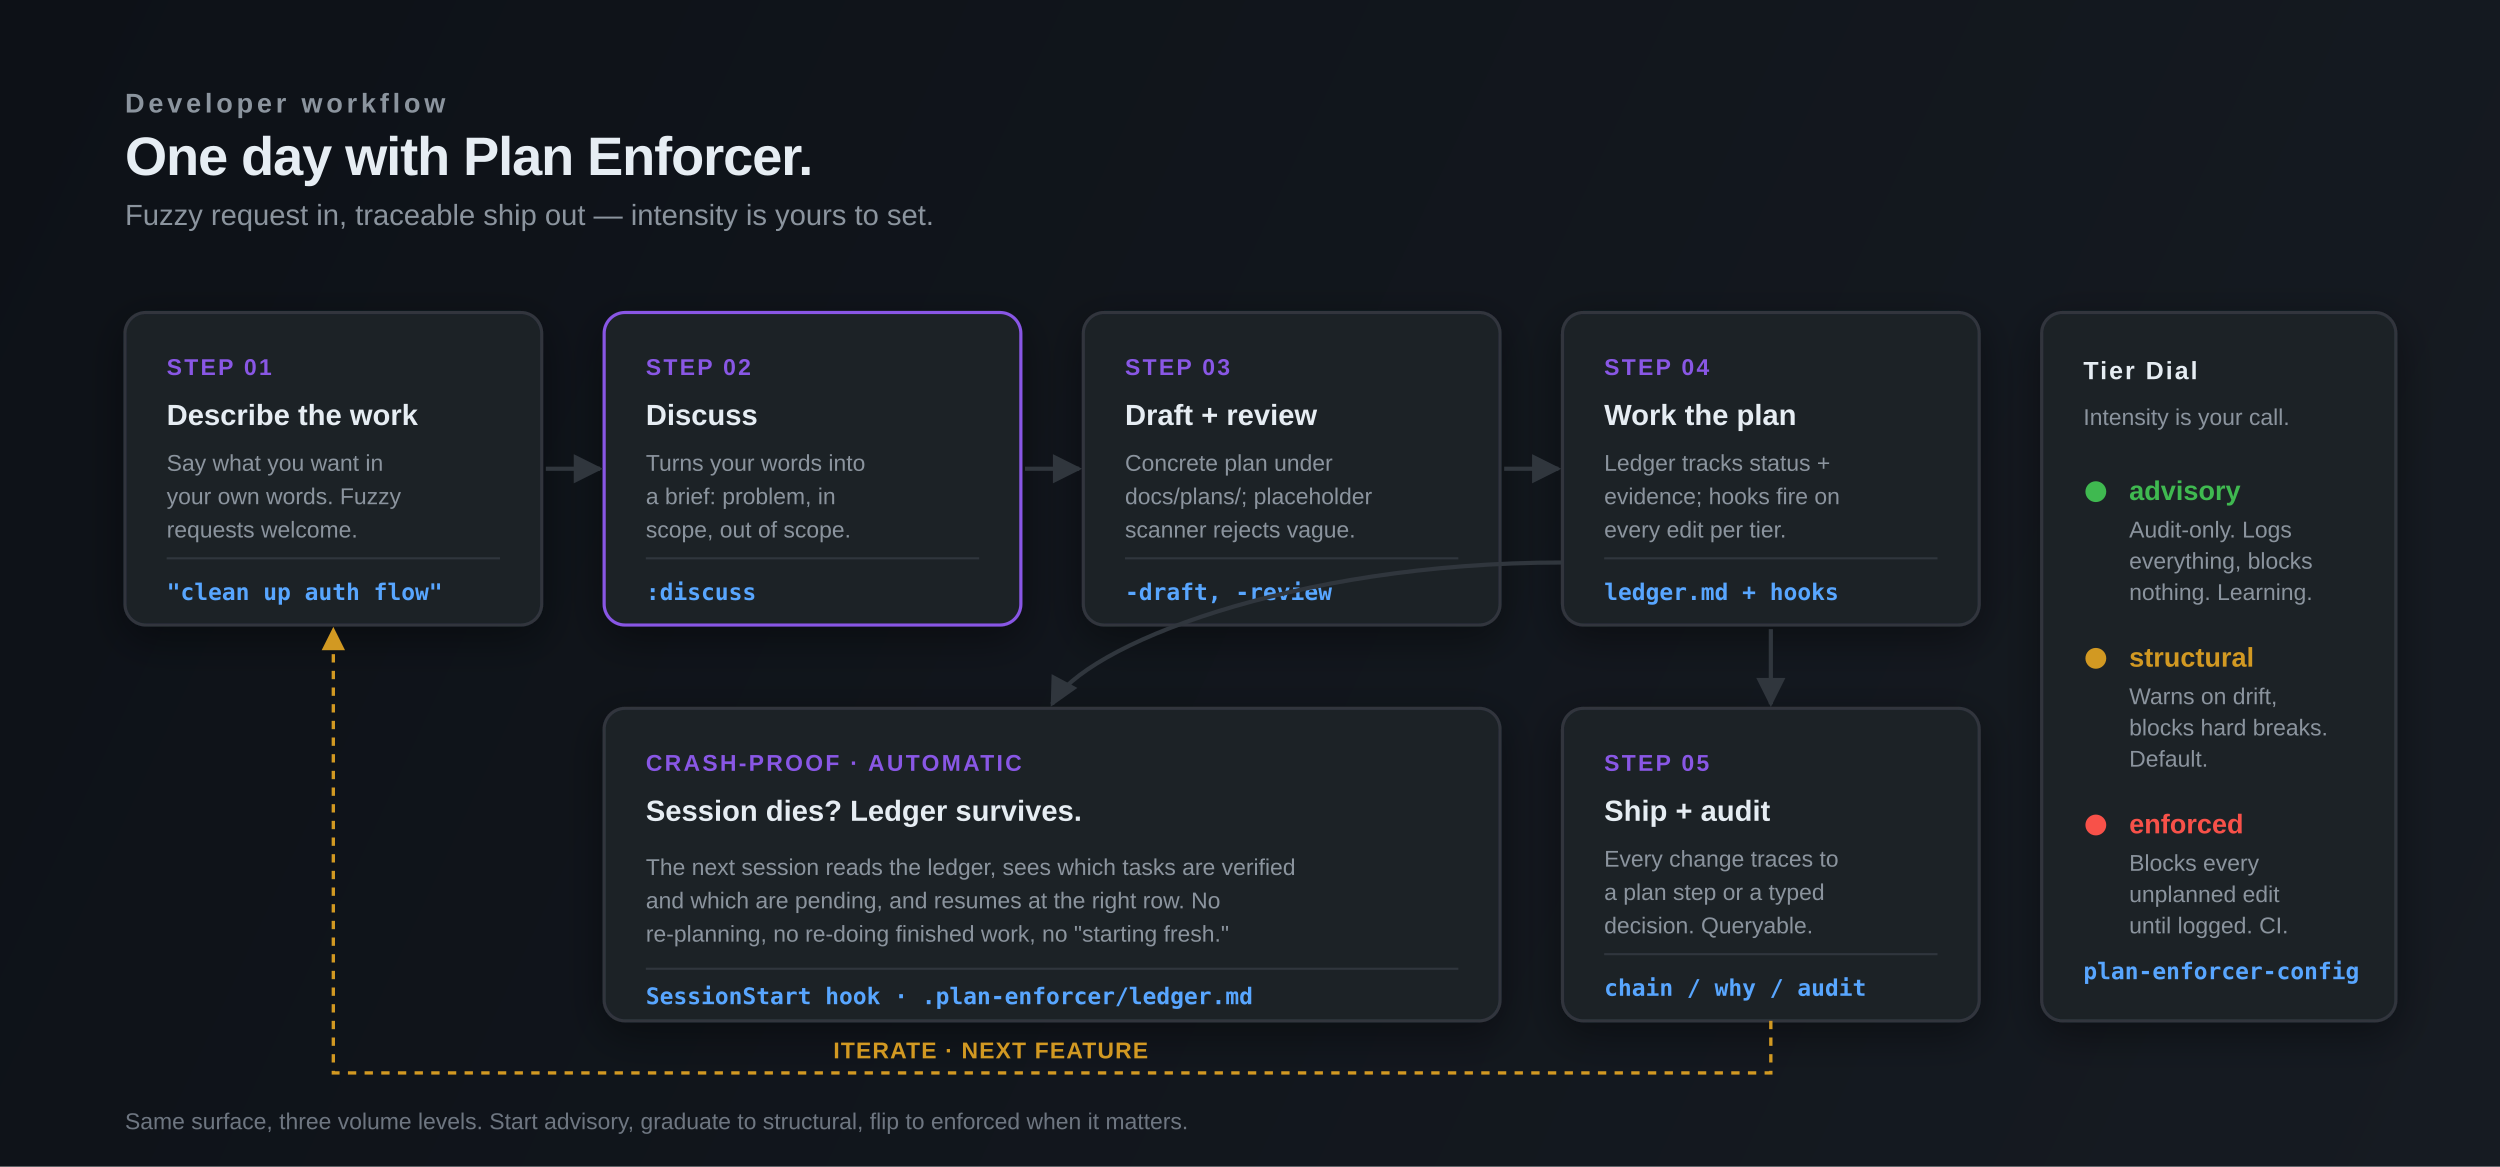
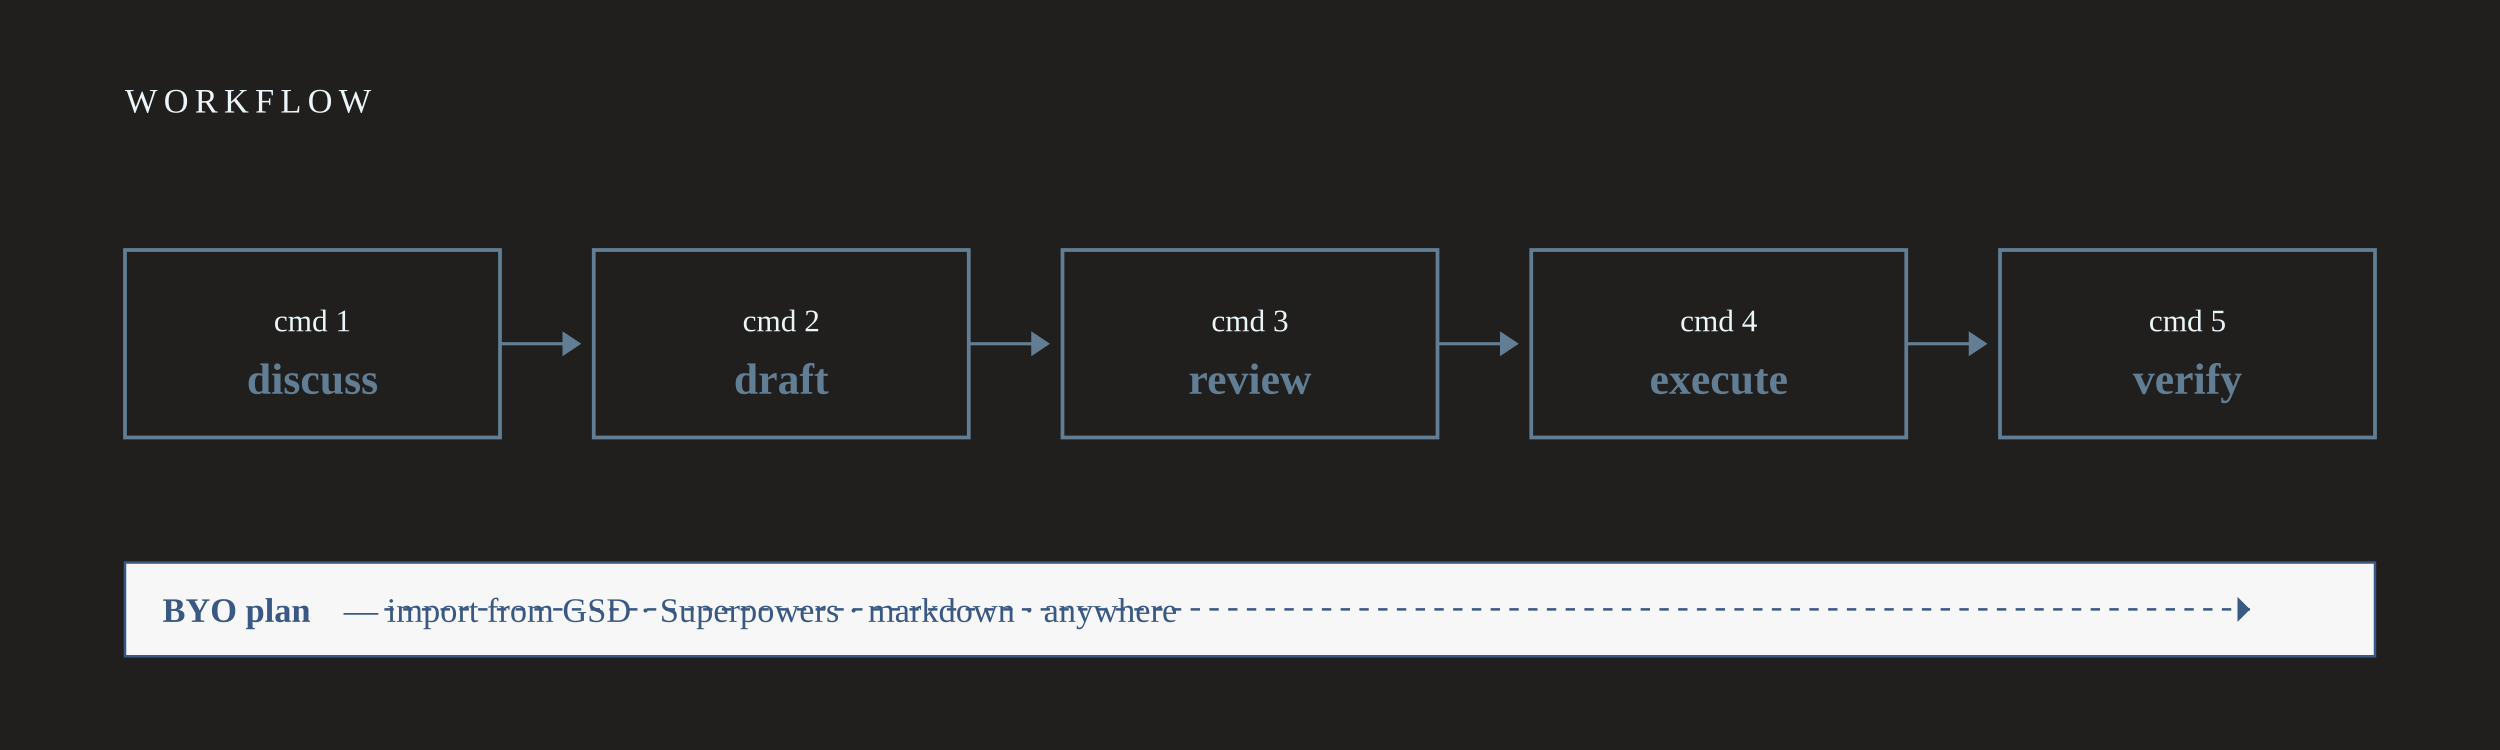
- <svg xmlns="http://www.w3.org/2000/svg" width="1200" height="560" viewBox="0 0 1200 560" role="img" aria-labelledby="title desc">
-   <defs>
-     <linearGradient id="bg" x1="0" y1="0" x2="1200" y2="560" gradientUnits="userSpaceOnUse">
-       <stop offset="0" stop-color="#0d1117" />
-       <stop offset="1" stop-color="#161b22" />
-     </linearGradient>
-     <filter id="shadow" x="-20%" y="-20%" width="140%" height="160%">
-       <feDropShadow dx="0" dy="6" stdDeviation="10" flood-color="#000" flood-opacity="0.4" />
-     </filter>
-     <style>
-       .sans { font-family: "IBM Plex Sans", "Segoe UI", Arial, sans-serif; }
-       .mono { font-family: "IBM Plex Mono", "Cascadia Code", Consolas, monospace; }
-       .eyebrow { font-size: 13px; font-weight: 700; letter-spacing: 0.14em; text-transform: uppercase; fill: #8b949e; }
-       .title { font-size: 26px; font-weight: 700; letter-spacing: -0.02em; fill: #e6edf3; }
-       .subtitle { font-size: 14px; font-weight: 500; fill: #8b949e; }
-       .step-num { font-size: 11px; font-weight: 700; fill: #8957e5; letter-spacing: 0.1em; }
-       .step-title { font-size: 14px; font-weight: 700; fill: #e6edf3; }
-       .step-sub { font-size: 11px; font-weight: 500; fill: #8b949e; }
-       .step-cmd { font-size: 11px; font-weight: 600; fill: #58a6ff; }
-       .loop-label { font-size: 11px; font-weight: 600; fill: #d29922; letter-spacing: 0.05em; }
-       .tier-title { font-size: 12px; font-weight: 700; fill: #e6edf3; letter-spacing: 0.08em; text-transform: uppercase; }
-       .tier-name { font-size: 13px; font-weight: 700; }
-       .tier-desc { font-size: 11px; font-weight: 500; fill: #8b949e; }
-       .card { fill: #1c2128; stroke: #30363d; stroke-width: 1.5; }
-       .card-active { fill: #1c2128; stroke: #8957e5; stroke-width: 1.5; }
-       .arrow { fill: none; stroke: #30363d; stroke-width: 2; }
-       .arrow-loop { fill: none; stroke: #d29922; stroke-width: 1.6; stroke-dasharray: 4 4; }
-       .arrowhead { fill: #30363d; }
-       .arrowhead-loop { fill: #d29922; }
-       .footer { font-size: 11px; font-weight: 500; fill: #6e7681; }
-     </style>
-     <marker id="arrow-end" viewBox="0 0 10 10" refX="9" refY="5" markerWidth="7" markerHeight="7" orient="auto">
-       <path d="M 0 0 L 10 5 L 0 10 z" class="arrowhead" />
-     </marker>
-     <marker id="arrow-loop-end" viewBox="0 0 10 10" refX="9" refY="5" markerWidth="7" markerHeight="7" orient="auto">
-       <path d="M 0 0 L 10 5 L 0 10 z" class="arrowhead-loop" />
-     </marker>
-   </defs>
-   <rect width="1200" height="560" fill="url(#bg)" />
-   <text x="60" y="54" class="sans eyebrow">Developer workflow</text>
-   <text x="60" y="84" class="sans title">One day with Plan Enforcer.</text>
-   <text x="60" y="108" class="sans subtitle">Fuzzy request in, traceable ship out — intensity is yours to set.</text>
-   <g transform="translate(60, 150)">
-     <rect width="200" height="150" rx="10" class="card" filter="url(#shadow)" />
-     <text x="20" y="30" class="sans step-num">STEP 01</text>
-     <text x="20" y="54" class="sans step-title">Describe the work</text>
-     <text x="20" y="76" class="sans step-sub">Say what you want in</text>
-     <text x="20" y="92" class="sans step-sub">your own words. Fuzzy</text>
-     <text x="20" y="108" class="sans step-sub">requests welcome.</text>
-     <line x1="20" y1="118" x2="180" y2="118" stroke="#30363d" stroke-width="1" />
-     <text x="20" y="138" class="mono step-cmd">"clean up auth flow"</text>
+ <svg xmlns="http://www.w3.org/2000/svg" viewBox="0 0 800 240">
+   <rect width="800" height="240" fill="#201f1e" />
+   <text x="40" y="36" font-size="11" fill="#ecf6f9" letter-spacing="2">WORKFLOW</text>
+   <g transform="translate(40,80)">
+     <rect x="0" y="0" width="120" height="60" fill="none" stroke="#617e94" stroke-width="1.2" />
+     <text x="60" y="26" text-anchor="middle" font-size="10" fill="#ecf6f9">cmd 1</text>
+     <text x="60" y="46" text-anchor="middle" font-size="14" font-weight="600" fill="#617e94">discuss</text>
+     <g transform="translate(120,30)">
+       <line x1="0" y1="0" x2="24" y2="0" stroke="#617e94" stroke-width="1" />
+       <path d="M20 -4 L 26 0 L 20 4" fill="#617e94" />
+     </g>
  </g>
-   <g transform="translate(290, 150)">
-     <rect width="200" height="150" rx="10" class="card-active" filter="url(#shadow)" />
-     <text x="20" y="30" class="sans step-num">STEP 02</text>
-     <text x="20" y="54" class="sans step-title">Discuss</text>
-     <text x="20" y="76" class="sans step-sub">Turns your words into</text>
-     <text x="20" y="92" class="sans step-sub">a brief: problem, in</text>
-     <text x="20" y="108" class="sans step-sub">scope, out of scope.</text>
-     <line x1="20" y1="118" x2="180" y2="118" stroke="#30363d" stroke-width="1" />
-     <text x="20" y="138" class="mono step-cmd">:discuss</text>
+   <g transform="translate(190,80)">
+     <rect x="0" y="0" width="120" height="60" fill="none" stroke="#617e94" stroke-width="1.2" />
+     <text x="60" y="26" text-anchor="middle" font-size="10" fill="#ecf6f9">cmd 2</text>
+     <text x="60" y="46" text-anchor="middle" font-size="14" font-weight="600" fill="#617e94">draft</text>
+     <g transform="translate(120,30)">
+       <line x1="0" y1="0" x2="24" y2="0" stroke="#617e94" stroke-width="1" />
+       <path d="M20 -4 L 26 0 L 20 4" fill="#617e94" />
+     </g>
  </g>
-   <g transform="translate(520, 150)">
-     <rect width="200" height="150" rx="10" class="card" filter="url(#shadow)" />
-     <text x="20" y="30" class="sans step-num">STEP 03</text>
-     <text x="20" y="54" class="sans step-title">Draft + review</text>
-     <text x="20" y="76" class="sans step-sub">Concrete plan under</text>
-     <text x="20" y="92" class="sans step-sub">docs/plans/; placeholder</text>
-     <text x="20" y="108" class="sans step-sub">scanner rejects vague.</text>
-     <line x1="20" y1="118" x2="180" y2="118" stroke="#30363d" stroke-width="1" />
-     <text x="20" y="138" class="mono step-cmd">-draft, -review</text>
+   <g transform="translate(340,80)">
+     <rect x="0" y="0" width="120" height="60" fill="none" stroke="#617e94" stroke-width="1.2" />
+     <text x="60" y="26" text-anchor="middle" font-size="10" fill="#ecf6f9">cmd 3</text>
+     <text x="60" y="46" text-anchor="middle" font-size="14" font-weight="600" fill="#617e94">review</text>
+     <g transform="translate(120,30)">
+       <line x1="0" y1="0" x2="24" y2="0" stroke="#617e94" stroke-width="1" />
+       <path d="M20 -4 L 26 0 L 20 4" fill="#617e94" />
+     </g>
  </g>
-   <g transform="translate(750, 150)">
-     <rect width="200" height="150" rx="10" class="card" filter="url(#shadow)" />
-     <text x="20" y="30" class="sans step-num">STEP 04</text>
-     <text x="20" y="54" class="sans step-title">Work the plan</text>
-     <text x="20" y="76" class="sans step-sub">Ledger tracks status +</text>
-     <text x="20" y="92" class="sans step-sub">evidence; hooks fire on</text>
-     <text x="20" y="108" class="sans step-sub">every edit per tier.</text>
-     <line x1="20" y1="118" x2="180" y2="118" stroke="#30363d" stroke-width="1" />
-     <text x="20" y="138" class="mono step-cmd">ledger.md + hooks</text>
+   <g transform="translate(490,80)">
+     <rect x="0" y="0" width="120" height="60" fill="none" stroke="#617e94" stroke-width="1.2" />
+     <text x="60" y="26" text-anchor="middle" font-size="10" fill="#ecf6f9">cmd 4</text>
+     <text x="60" y="46" text-anchor="middle" font-size="14" font-weight="600" fill="#617e94">execute</text>
+     <g transform="translate(120,30)">
+       <line x1="0" y1="0" x2="24" y2="0" stroke="#617e94" stroke-width="1" />
+       <path d="M20 -4 L 26 0 L 20 4" fill="#617e94" />
+     </g>
  </g>
-   <g transform="translate(750, 340)">
-     <rect width="200" height="150" rx="10" class="card" filter="url(#shadow)" />
-     <text x="20" y="30" class="sans step-num">STEP 05</text>
-     <text x="20" y="54" class="sans step-title">Ship + audit</text>
-     <text x="20" y="76" class="sans step-sub">Every change traces to</text>
-     <text x="20" y="92" class="sans step-sub">a plan step or a typed</text>
-     <text x="20" y="108" class="sans step-sub">decision. Queryable.</text>
-     <line x1="20" y1="118" x2="180" y2="118" stroke="#30363d" stroke-width="1" />
-     <text x="20" y="138" class="mono step-cmd">chain / why / audit</text>
+   <g transform="translate(640,80)">
+     <rect x="0" y="0" width="120" height="60" fill="none" stroke="#617e94" stroke-width="1.2" />
+     <text x="60" y="26" text-anchor="middle" font-size="10" fill="#ecf6f9">cmd 5</text>
+     <text x="60" y="46" text-anchor="middle" font-size="14" font-weight="600" fill="#617e94">verify</text>
  </g>
-   <g transform="translate(290, 340)">
-     <rect width="430" height="150" rx="10" class="card" filter="url(#shadow)" />
-     <text x="20" y="30" class="sans step-num">CRASH-PROOF · AUTOMATIC</text>
-     <text x="20" y="54" class="sans step-title">Session dies? Ledger survives.</text>
-     <text x="20" y="80" class="sans step-sub">The next session reads the ledger, sees which tasks are verified</text>
-     <text x="20" y="96" class="sans step-sub">and which are pending, and resumes at the right row. No</text>
-     <text x="20" y="112" class="sans step-sub">re-planning, no re-doing finished work, no "starting fresh."</text>
-     <line x1="20" y1="125" x2="410" y2="125" stroke="#30363d" stroke-width="1" />
-     <text x="20" y="142" class="mono step-cmd">SessionStart hook · .plan-enforcer/ledger.md</text>
+   <g transform="translate(40,180)">
+     <rect x="0" y="0" width="720" height="30" fill="#f7f7f7" stroke="#395984" stroke-width=".8" />
+     <text x="12" y="19" font-size="11" fill="#395984" font-weight="600">BYO plan</text>
+     <text x="70" y="19" font-size="11" fill="#395984">— import from GSD · Superpowers · markdown · anywhere</text>
+     <g transform="translate(680,15)">
+       <line x1="0" y1="0" x2="-600" y2="0" stroke="#395984" stroke-width=".8" stroke-dasharray="3 3" />
+       <path d="M-4 -4 L 0 0 L -4 4" fill="#395984" />
+     </g>
  </g>
-   <path d="M 262 225 L 288 225" class="arrow" marker-end="url(#arrow-end)" />
-   <path d="M 492 225 L 518 225" class="arrow" marker-end="url(#arrow-end)" />
-   <path d="M 722 225 L 748 225" class="arrow" marker-end="url(#arrow-end)" />
-   <path d="M 850 302 L 850 338" class="arrow" marker-end="url(#arrow-end)" />
-   <path d="M 850 490 L 850 515 L 160 515 L 160 302" class="arrow-loop" marker-end="url(#arrow-loop-end)" />
-   <text x="400" y="508" class="sans loop-label">ITERATE · NEXT FEATURE</text>
-   <path d="M 750 270 C 620 270, 520 310, 505 338" class="arrow" marker-end="url(#arrow-end)" />
-   <g transform="translate(980, 150)">
-     <rect width="170" height="340" rx="10" class="card" filter="url(#shadow)" />
-     <text x="20" y="32" class="sans tier-title">Tier Dial</text>
-     <text x="20" y="54" class="sans step-sub">Intensity is your call.</text>
-     <g transform="translate(20, 80)">
-       <circle cx="6" cy="6" r="5" fill="#3fb950" />
-       <text x="22" y="10" class="sans tier-name" fill="#3fb950">advisory</text>
-       <text x="22" y="28" class="sans tier-desc">Audit-only. Logs</text>
-       <text x="22" y="43" class="sans tier-desc">everything, blocks</text>
-       <text x="22" y="58" class="sans tier-desc">nothing. Learning.</text>
-     </g>
-     <g transform="translate(20, 160)">
-       <circle cx="6" cy="6" r="5" fill="#d29922" />
-       <text x="22" y="10" class="sans tier-name" fill="#d29922">structural</text>
-       <text x="22" y="28" class="sans tier-desc">Warns on drift,</text>
-       <text x="22" y="43" class="sans tier-desc">blocks hard breaks.</text>
-       <text x="22" y="58" class="sans tier-desc">Default.</text>
-     </g>
-     <g transform="translate(20, 240)">
-       <circle cx="6" cy="6" r="5" fill="#f85149" />
-       <text x="22" y="10" class="sans tier-name" fill="#f85149">enforced</text>
-       <text x="22" y="28" class="sans tier-desc">Blocks every</text>
-       <text x="22" y="43" class="sans tier-desc">unplanned edit</text>
-       <text x="22" y="58" class="sans tier-desc">until logged. CI.</text>
-     </g>
-     <text x="20" y="320" class="mono step-cmd">plan-enforcer-config</text>
-   </g>
-   <text x="60" y="542" class="sans footer">Same surface, three volume levels. Start advisory, graduate to structural, flip to enforced when it matters.</text>
</svg>
